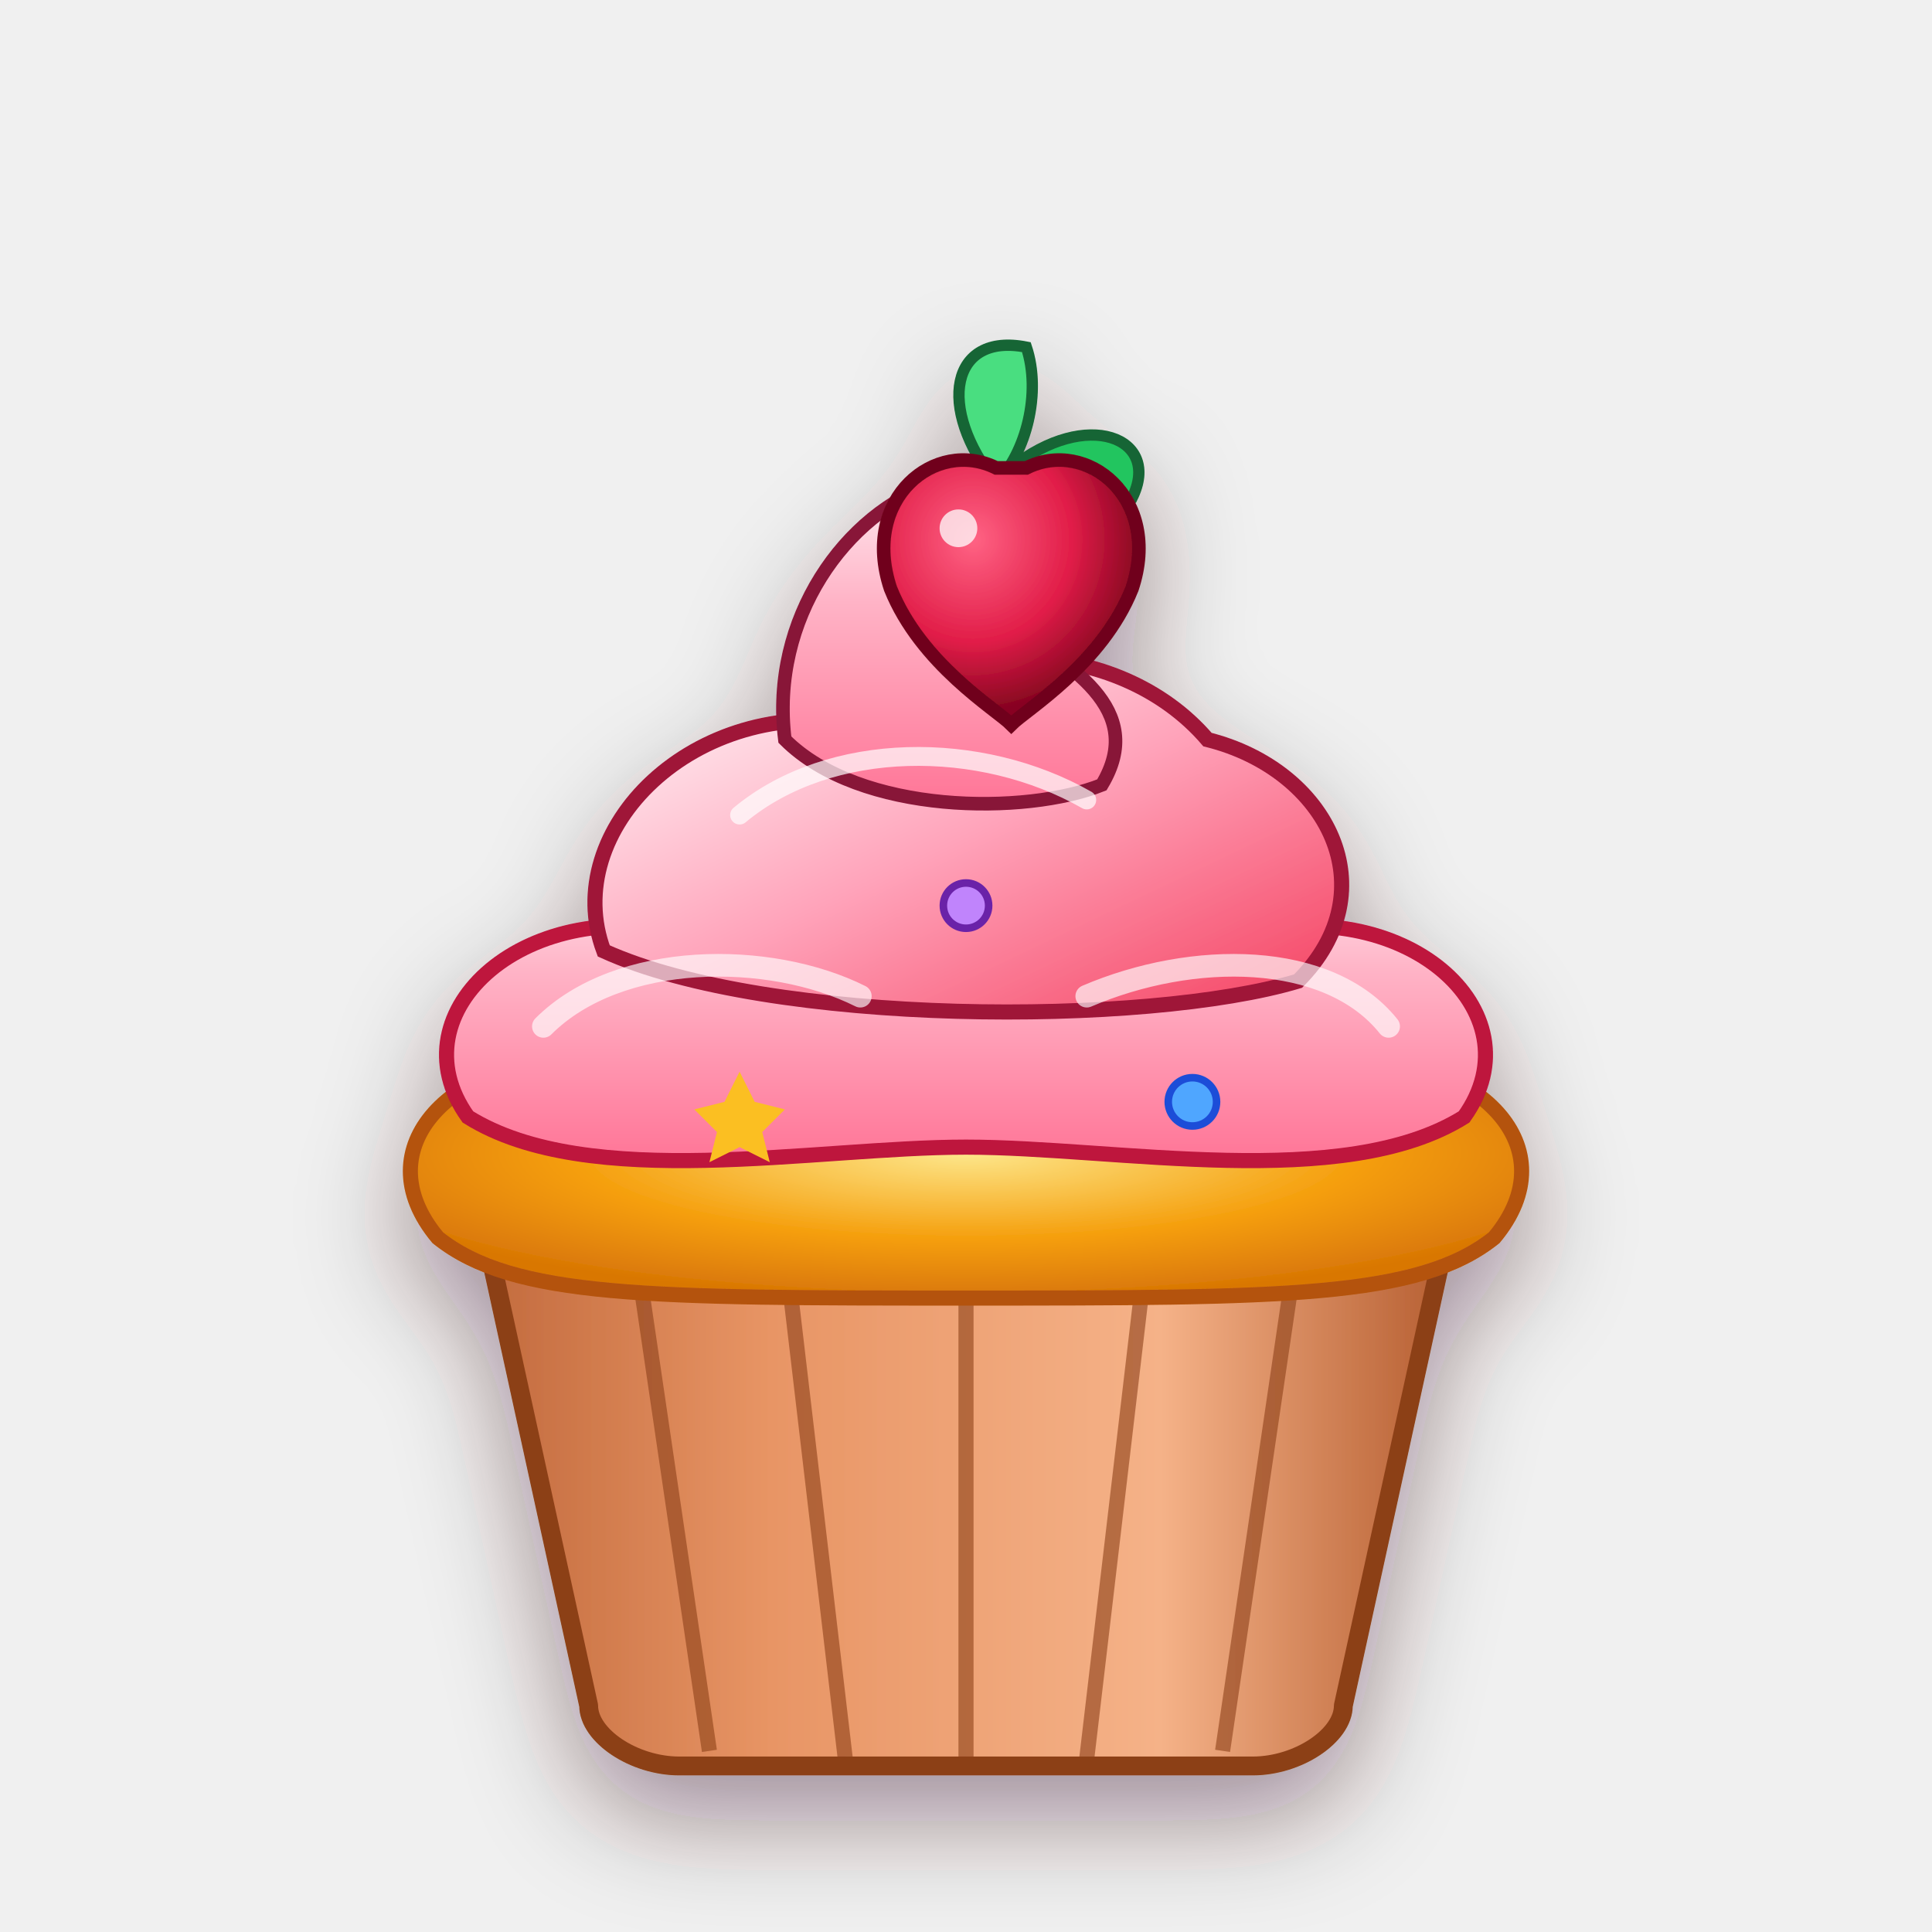
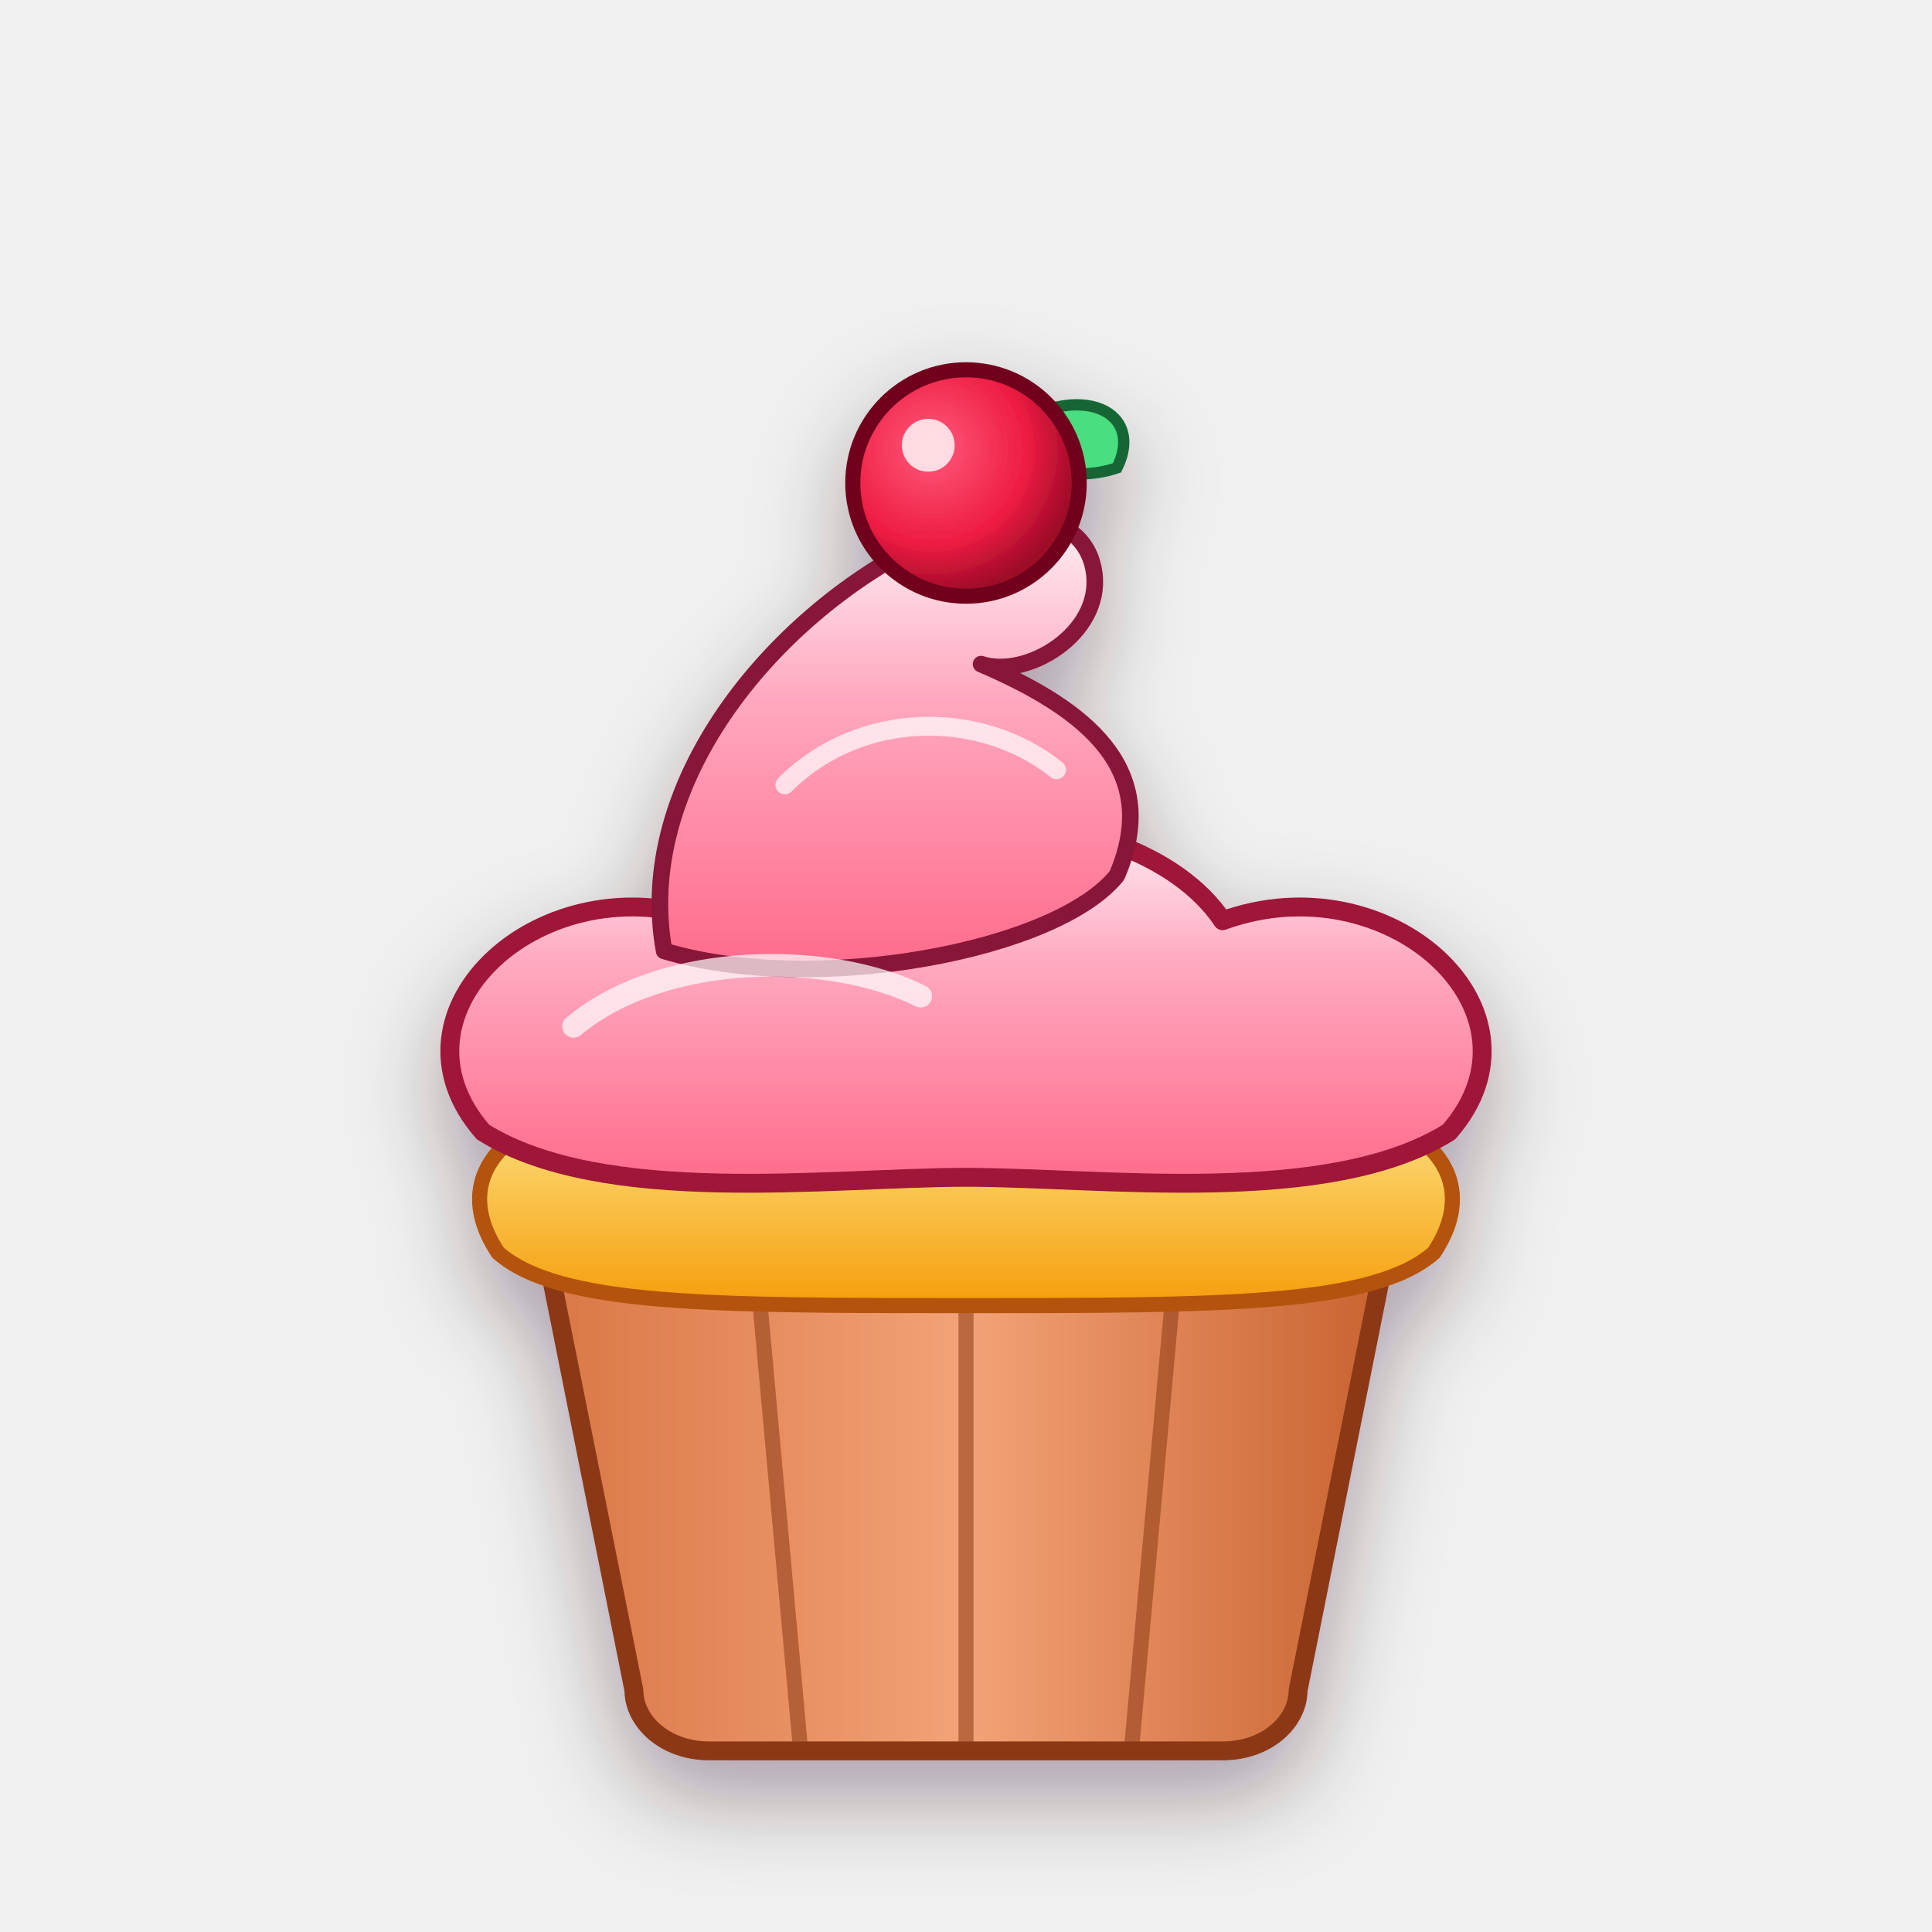
<svg xmlns="http://www.w3.org/2000/svg" viewBox="0 0 256 256" width="100%" height="100%">
  <defs>
-     <linearGradient id="linerGrad" x1="0%" y1="0%" x2="100%" y2="0%">
-       <stop offset="0%" stop-color="#C26A3D" />
-       <stop offset="30%" stop-color="#E89565" />
-       <stop offset="70%" stop-color="#F5B288" />
-       <stop offset="100%" stop-color="#B55D30" />
+     <linearGradient id="cupGrad" x1="0%" y1="0%" x2="100%" y2="0%">
+       <stop offset="0%" stop-color="#D97746" />
+       <stop offset="50%" stop-color="#F3A277" />
+       <stop offset="100%" stop-color="#C86230" />
    </linearGradient>
-     <radialGradient id="spongeGrad" cx="50%" cy="40%" r="60%">
+     <linearGradient id="spongeGrad" x1="0%" y1="0%" x2="0%" y2="100%">
      <stop offset="0%" stop-color="#FDE68A" />
-       <stop offset="60%" stop-color="#F59E0B" />
-       <stop offset="100%" stop-color="#D97706" />
+       <stop offset="100%" stop-color="#F59E0B" />
+     </linearGradient>
+     <linearGradient id="creamGrad" x1="0%" y1="0%" x2="0%" y2="100%">
+       <stop offset="0%" stop-color="#FFF0F5" />
+       <stop offset="40%" stop-color="#FFA8BF" />
+       <stop offset="100%" stop-color="#FF6B8B" />
+     </linearGradient>
+     <radialGradient id="berryGrad" cx="35%" cy="35%" r="65%">
+       <stop offset="0%" stop-color="#FF597B" />
+       <stop offset="65%" stop-color="#EE1C42" />
+       <stop offset="100%" stop-color="#9E0A28" />
    </radialGradient>
-     <linearGradient id="creamGrad1" x1="0%" y1="0%" x2="0%" y2="100%">
-       <stop offset="0%" stop-color="#FFF0F5" />
-       <stop offset="40%" stop-color="#FFB3C6" />
-       <stop offset="100%" stop-color="#FF7597" />
-     </linearGradient>
-     <linearGradient id="creamGrad2" x1="0%" y1="0%" x2="100%" y2="100%">
-       <stop offset="0%" stop-color="#FFFFFF" />
-       <stop offset="50%" stop-color="#FFA3BA" />
-       <stop offset="100%" stop-color="#F43F5E" />
-     </linearGradient>
-     <radialGradient id="berryGrad" cx="35%" cy="30%" r="65%">
-       <stop offset="0%" stop-color="#FF6384" />
-       <stop offset="60%" stop-color="#E11D48" />
-       <stop offset="100%" stop-color="#880521" />
-     </radialGradient>
-     <filter id="puffShadow" x="-20%" y="-20%" width="140%" height="140%">
-       <feDropShadow dx="0" dy="6" stdDeviation="7" flood-color="#2D1117" flood-opacity="0.4" />
+     <filter id="puffGlow" x="-20%" y="-20%" width="140%" height="140%">
+       <feDropShadow dx="0" dy="5" stdDeviation="6" flood-color="#2B1017" flood-opacity="0.35" />
    </filter>
  </defs>
-   <g filter="url(#puffShadow)">
-     <path d="M 64 162 L 78 226 C 78 230, 84 234, 90 234 L 166 234 C 172 234, 178 230, 178 226 L 192 162 Z" fill="url(#linerGrad)" stroke="#8C3F18" stroke-width="2.5" stroke-linejoin="round" />
-     <line x1="84" y1="164" x2="94" y2="232" stroke="#8C3F18" stroke-width="2" opacity="0.6" />
-     <line x1="104" y1="165" x2="112" y2="233" stroke="#8C3F18" stroke-width="2" opacity="0.6" />
-     <line x1="128" y1="166" x2="128" y2="234" stroke="#8C3F18" stroke-width="2" opacity="0.6" />
-     <line x1="152" y1="165" x2="144" y2="233" stroke="#8C3F18" stroke-width="2" opacity="0.6" />
-     <line x1="172" y1="164" x2="162" y2="232" stroke="#8C3F18" stroke-width="2" opacity="0.6" />
-     <path d="M 58 164               C 48 152, 60 140, 78 140               C 92 140, 110 144, 128 144               C 146 144, 164 140, 178 140               C 196 140, 208 152, 198 164               C 188 172, 170 172, 128 172               C 86 172, 68 172, 58 164 Z" fill="url(#spongeGrad)" stroke="#B45309" stroke-width="2" />
-     <path d="M 62 148               C 52 134, 70 118, 92 124               C 106 108, 142 108, 164 124               C 186 118, 204 134, 194 148               C 178 158, 148 152, 128 152               C 108 152, 78 158, 62 148 Z" fill="url(#creamGrad1)" stroke="#BE123C" stroke-width="2" />
-     <path d="M 80 126               C 74 110, 92 92, 114 96               C 124 84, 148 84, 160 98               C 176 102, 184 118, 172 130               C 152 136, 102 136, 80 126 Z" fill="url(#creamGrad2)" stroke="#9F1239" stroke-width="2" />
-     <path d="M 104 98               C 102 82, 112 68, 124 64               C 134 60, 146 62, 148 70               C 150 78, 138 84, 132 82               C 142 88, 152 94, 146 104               C 136 108, 114 108, 104 98 Z" fill="url(#creamGrad1)" stroke="#881337" stroke-width="1.8" />
-     <path d="M 72 136 C 82 126, 102 126, 114 132" fill="none" stroke="#FFFFFF" stroke-width="3" stroke-linecap="round" opacity="0.65" />
-     <path d="M 144 132 C 158 126, 176 126, 184 136" fill="none" stroke="#FFFFFF" stroke-width="3" stroke-linecap="round" opacity="0.65" />
-     <path d="M 98 108 C 110 98, 130 98, 144 106" fill="none" stroke="#FFFFFF" stroke-width="2.5" stroke-linecap="round" opacity="0.7" />
-     <path d="M 132 64 C 124 54, 126 44, 136 46 C 138 52, 136 60, 132 64 Z" fill="#4ADE80" stroke="#166534" stroke-width="1.5" />
-     <path d="M 134 62 C 144 54, 154 58, 150 66 C 144 68, 138 66, 134 62 Z" fill="#22C55E" stroke="#166534" stroke-width="1.5" />
-     <path d="M 132 62               C 124 58, 114 66, 118 78               C 122 88, 132 94, 134 96               C 136 94, 146 88, 150 78               C 154 66, 144 58, 136 62 Z" fill="url(#berryGrad)" stroke="#70051B" stroke-width="1.8" />
-     <circle cx="127" cy="70" r="2.5" fill="#FFFFFF" opacity="0.75" />
-     <polygon points="98,142 100,146 104,147 101,150 102,154 98,152 94,154 95,150 92,147 96,146" fill="#FBBF24" />
-     <circle cx="158" cy="146" r="3.2" fill="#50A6FF" stroke="#1D4ED8" stroke-width="1" />
-     <circle cx="128" cy="120" r="3" fill="#C084FC" stroke="#6B21A8" stroke-width="1" />
+   <g filter="url(#puffGlow)">
+     <path d="M 72 164 L 84 224 C 84 228, 88 232, 94 232 L 162 232 C 168 232, 172 228, 172 224 L 184 164 Z" fill="url(#cupGrad)" stroke="#8C3814" stroke-width="2.5" stroke-linejoin="round" />
+     <line x1="100" y1="165" x2="106" y2="231" stroke="#8C3814" stroke-width="2" opacity="0.55" />
+     <line x1="128" y1="166" x2="128" y2="232" stroke="#8C3814" stroke-width="2" opacity="0.55" />
+     <line x1="156" y1="165" x2="150" y2="231" stroke="#8C3814" stroke-width="2" opacity="0.55" />
+     <path d="M 66 166 C 58 154, 70 144, 96 145 C 114 146, 142 146, 160 145 C 186 144, 198 154, 190 166 C 182 173, 162 173, 128 173 C 94 173, 74 173, 66 166 Z" fill="url(#spongeGrad)" stroke="#B45309" stroke-width="2" />
+     <path d="M 64 150               C 50 134, 72 114, 94 122               C 106 104, 150 104, 162 122               C 184 114, 206 134, 192 150               C 176 160, 146 156, 128 156               C 110 156, 80 160, 64 150 Z" fill="url(#creamGrad)" stroke="#9F1239" stroke-width="2.5" stroke-linejoin="round" />
+     <path d="M 88 126               C 84 104, 102 82, 122 72               C 134 66, 144 68, 145 76               C 146 84, 136 90, 130 88               C 144 94, 154 102, 148 116               C 140 126, 108 132, 88 126 Z" fill="url(#creamGrad)" stroke="#881337" stroke-width="2.2" stroke-linejoin="round" />
+     <path d="M 76 136 C 88 126, 110 126, 122 132" fill="none" stroke="#FFFFFF" stroke-width="3" stroke-linecap="round" opacity="0.7" />
+     <path d="M 104 104 C 114 94, 130 94, 140 102" fill="none" stroke="#FFFFFF" stroke-width="2.5" stroke-linecap="round" opacity="0.7" />
+     <path d="M 132 58 C 142 50, 152 54, 148 62 C 142 64, 136 62, 132 58 Z" fill="#4ADE80" stroke="#166534" stroke-width="1.5" />
+     <circle cx="128" cy="64" r="15" fill="url(#berryGrad)" stroke="#70051B" stroke-width="2" />
+     <circle cx="123" cy="59" r="3.5" fill="#FFFFFF" opacity="0.8" />
  </g>
</svg>
